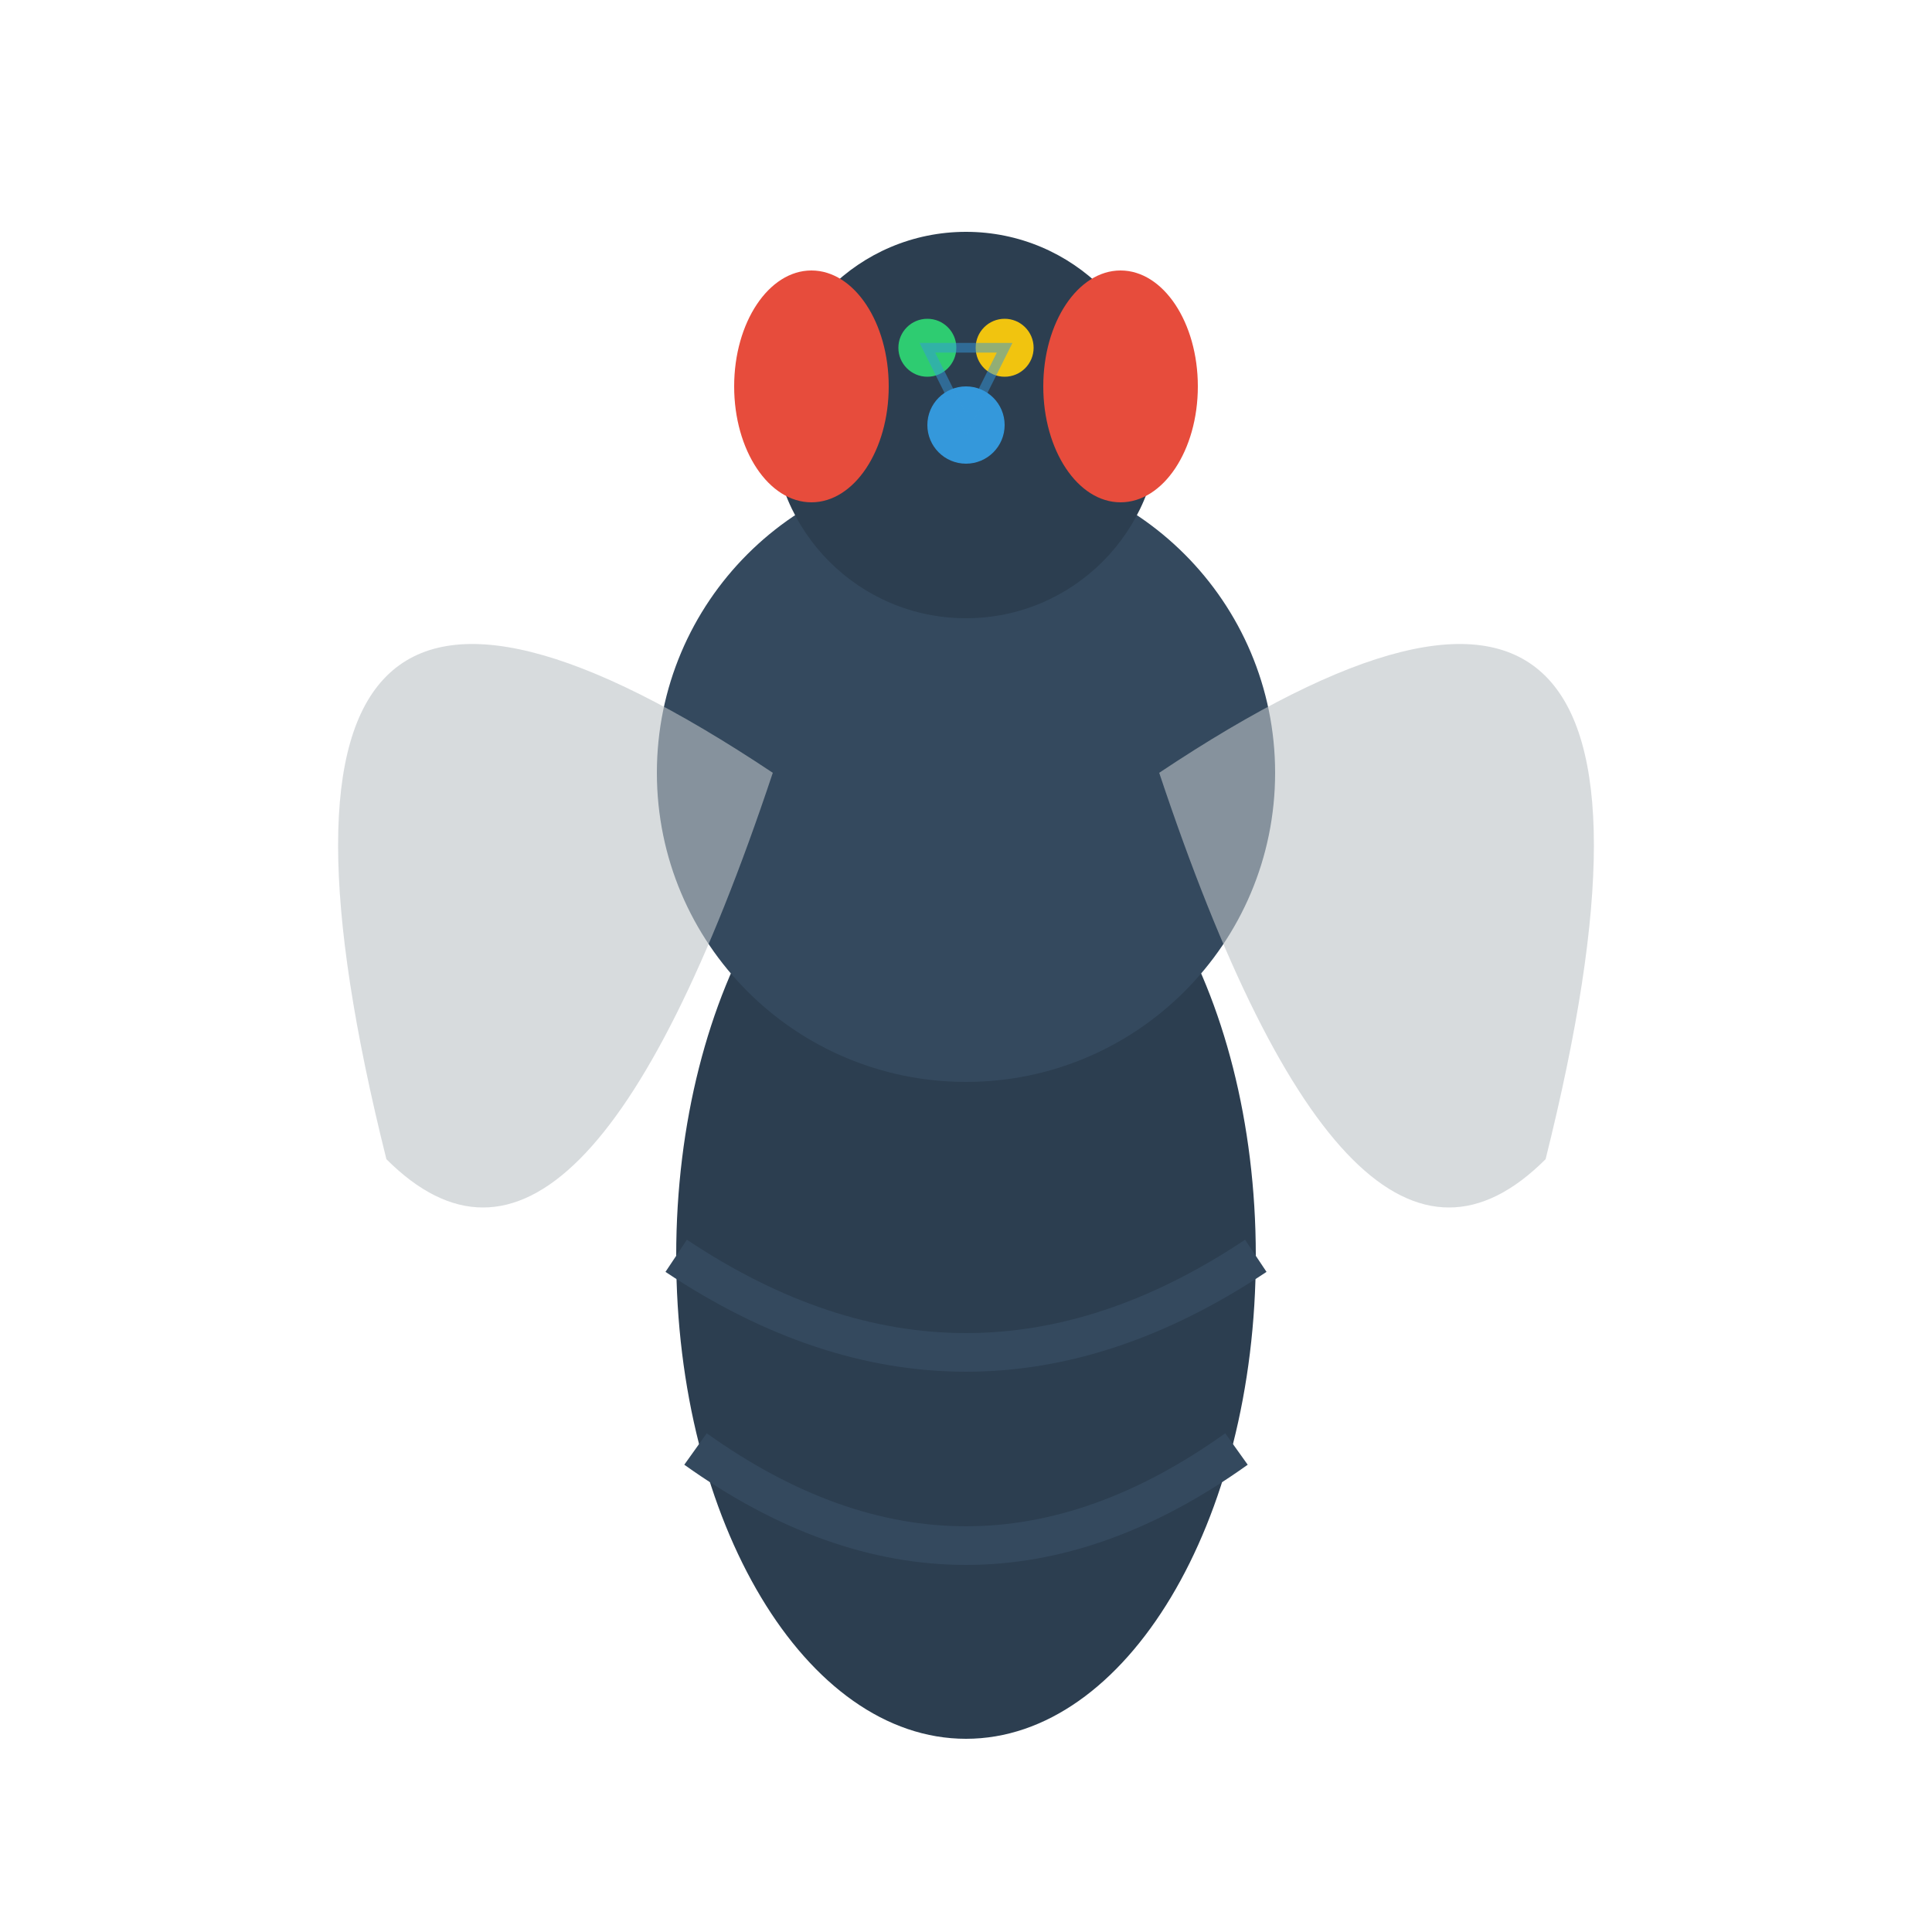
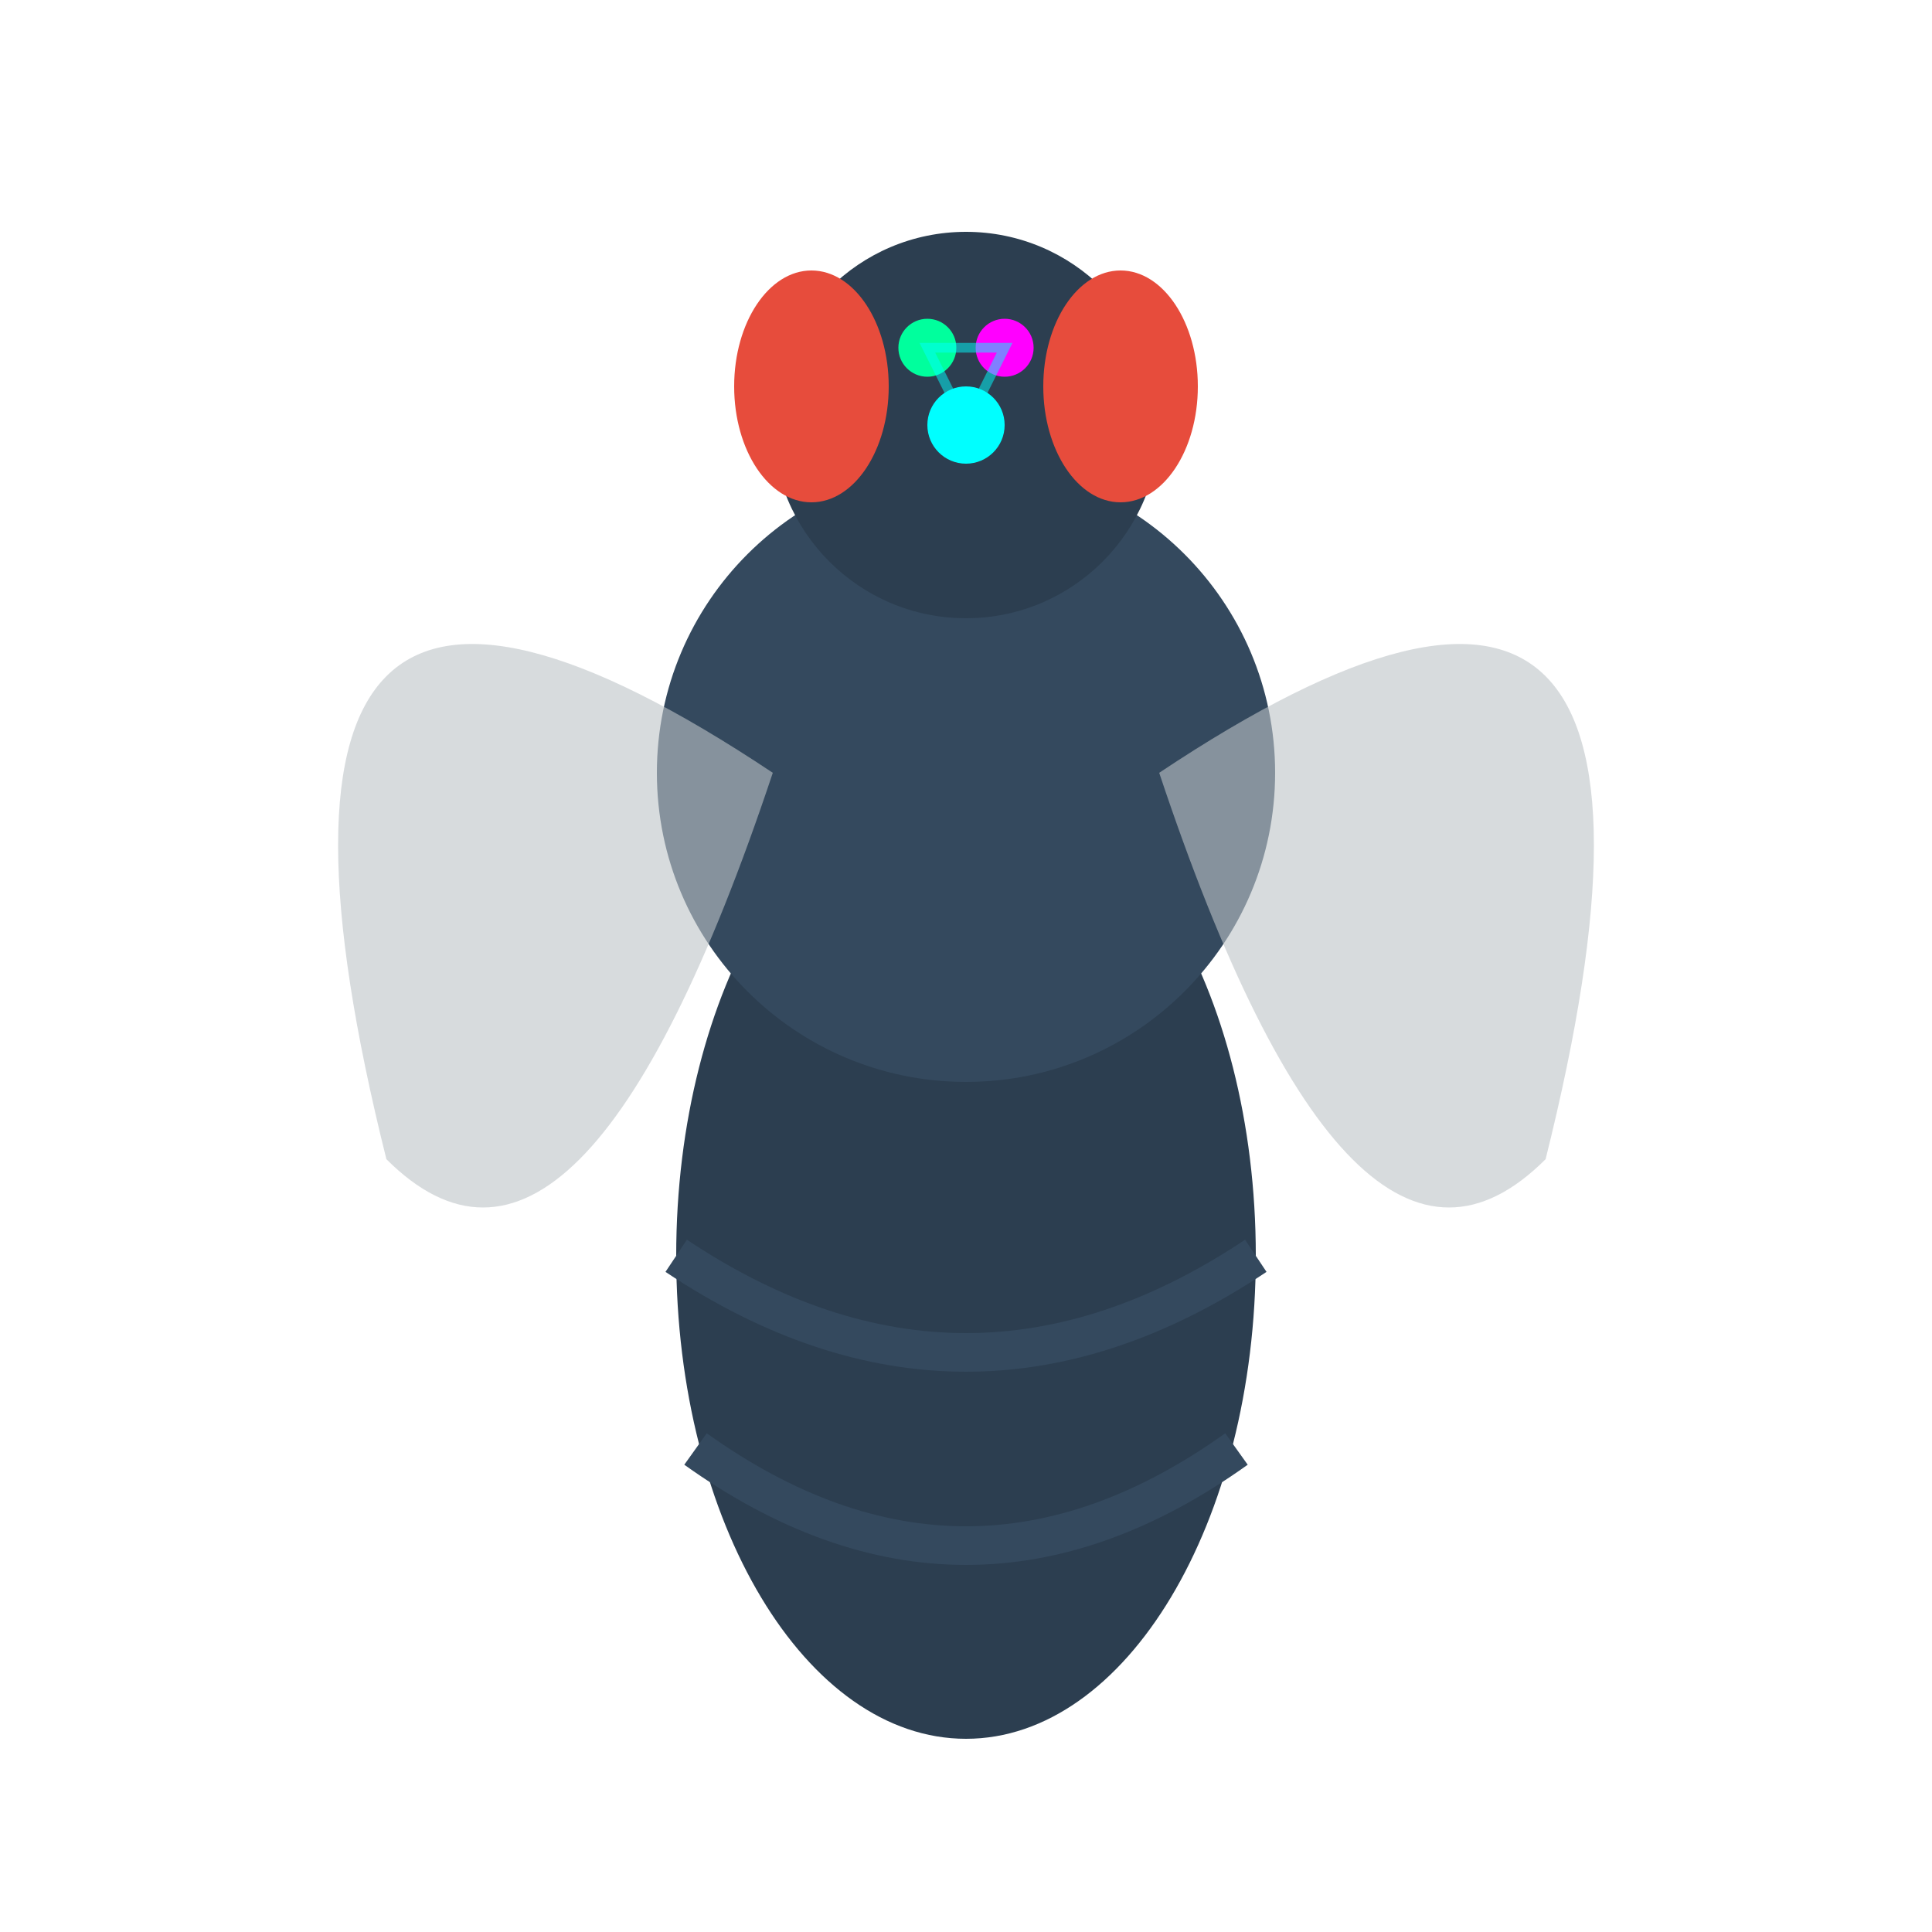
<svg xmlns="http://www.w3.org/2000/svg" viewBox="0 0 100 100" width="100" height="100">
+   <style>
+     @keyframes flapLeft {
+       0% { transform: rotate(0deg); }
+       100% { transform: rotate(-15deg); }
+     }
+     @keyframes flapRight {
+       0% { transform: rotate(0deg); }
+       100% { transform: rotate(15deg); }
+     }
+     @keyframes pulse {
+       0%, 100% { opacity: 0.3; }
+       50% { opacity: 1; filter: drop-shadow(0 0 2px cyan); }
+     }
+     @keyframes float {
+       0%, 100% { transform: translateY(0px); }
+       50% { transform: translateY(-3px); }
+     }
+     #fly-body {
+       animation: float 3s ease-in-out infinite;
+     }
+     .left-wing {
+       transform-origin: 40px 40px;
+       animation: flapLeft 0.05s infinite alternate linear;
+     }
+     .right-wing {
+       transform-origin: 60px 40px;
+       animation: flapRight 0.05s infinite alternate linear;
+     }
+     .node {
+       animation: pulse 1.5s infinite;
+     }
+     .node-1 { animation-delay: 0.0s; }
+     .node-2 { animation-delay: 0.4s; }
+     .node-3 { animation-delay: 0.8s; }
+   </style>
  <g id="fly-body">
    <ellipse cx="50" cy="65" rx="15" ry="25" fill="#2c3e50" />
    <path d="M 35 65 Q 50 75 65 65" stroke="#34495e" stroke-width="2" fill="none" />
    <path d="M 36 75 Q 50 85 64 75" stroke="#34495e" stroke-width="2" fill="none" />
    <circle cx="50" cy="40" r="16" fill="#34495e" />
    <circle cx="50" cy="22" r="10" fill="#2c3e50" />
    <ellipse cx="42" cy="20" rx="4" ry="6" fill="#e74c3c" />
    <ellipse cx="58" cy="20" rx="4" ry="6" fill="#e74c3c" />
+     <g opacity="0.6">
+       <path class="left-wing" d="M 40 40 Q 10 20 20 60 Q 30 70 40 40" fill="#bdc3c7" />
+       <path class="right-wing" d="M 60 40 Q 90 20 80 60 Q 70 70 60 40" fill="#bdc3c7" />
+     </g>
+     <circle class="node node-1" cx="50" cy="22" r="2" fill="#00ffff" />
+     <circle class="node node-2" cx="48" cy="18" r="1.5" fill="#00ff9d" />
+     <circle class="node node-3" cx="52" cy="18" r="1.5" fill="#ff00ff" />
+     <path class="node node-1" d="M 50 22 L 48 18 L 52 18 Z" stroke="#00ffff" stroke-width="0.5" fill="none" opacity="0.5" />
  </g>
-   <g id="fly-wings" opacity="0.6">
-     <path d="M 40 40 Q 10 20 20 60 Q 30 70 40 40" fill="#bdc3c7" />
-     <path d="M 60 40 Q 90 20 80 60 Q 70 70 60 40" fill="#bdc3c7" />
-   </g>
-   <circle cx="50" cy="22" r="2" fill="#3498db" />
-   <circle cx="48" cy="18" r="1.5" fill="#2ecc71" />
-   <circle cx="52" cy="18" r="1.5" fill="#f1c40f" />
-   <path d="M 50 22 L 48 18 L 52 18 Z" stroke="#3498db" stroke-width="0.5" fill="none" opacity="0.5" />
</svg>
